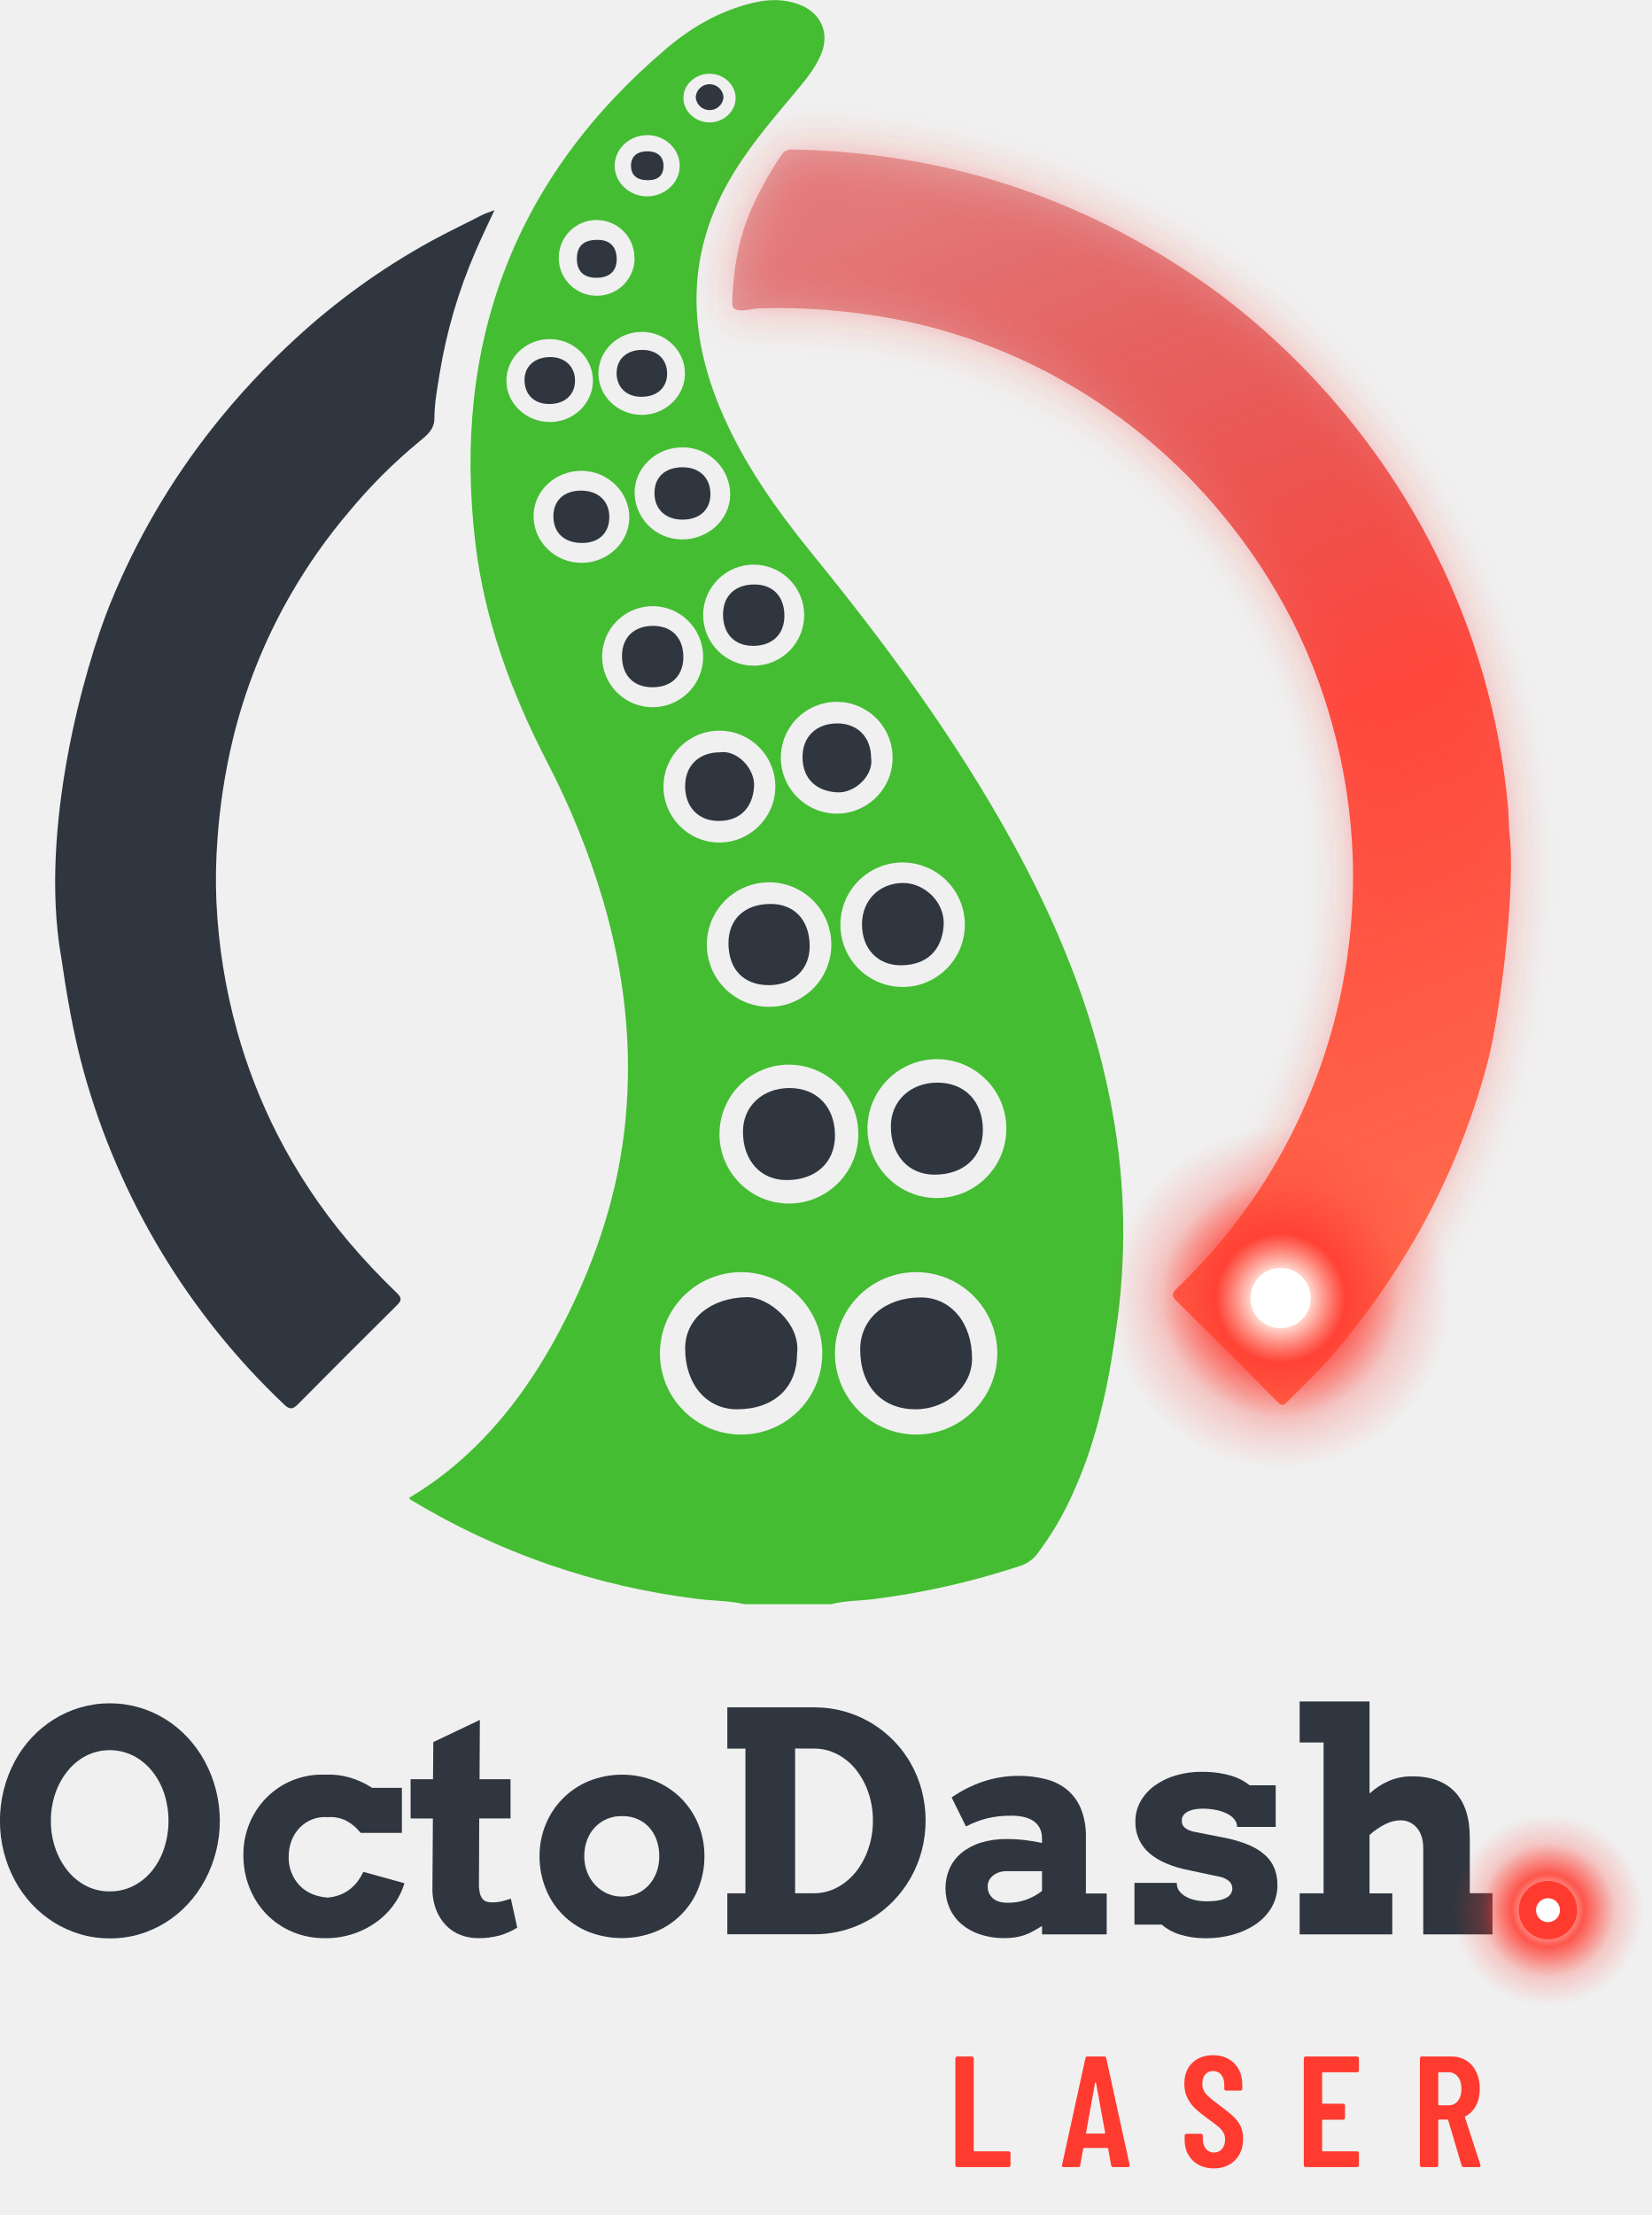
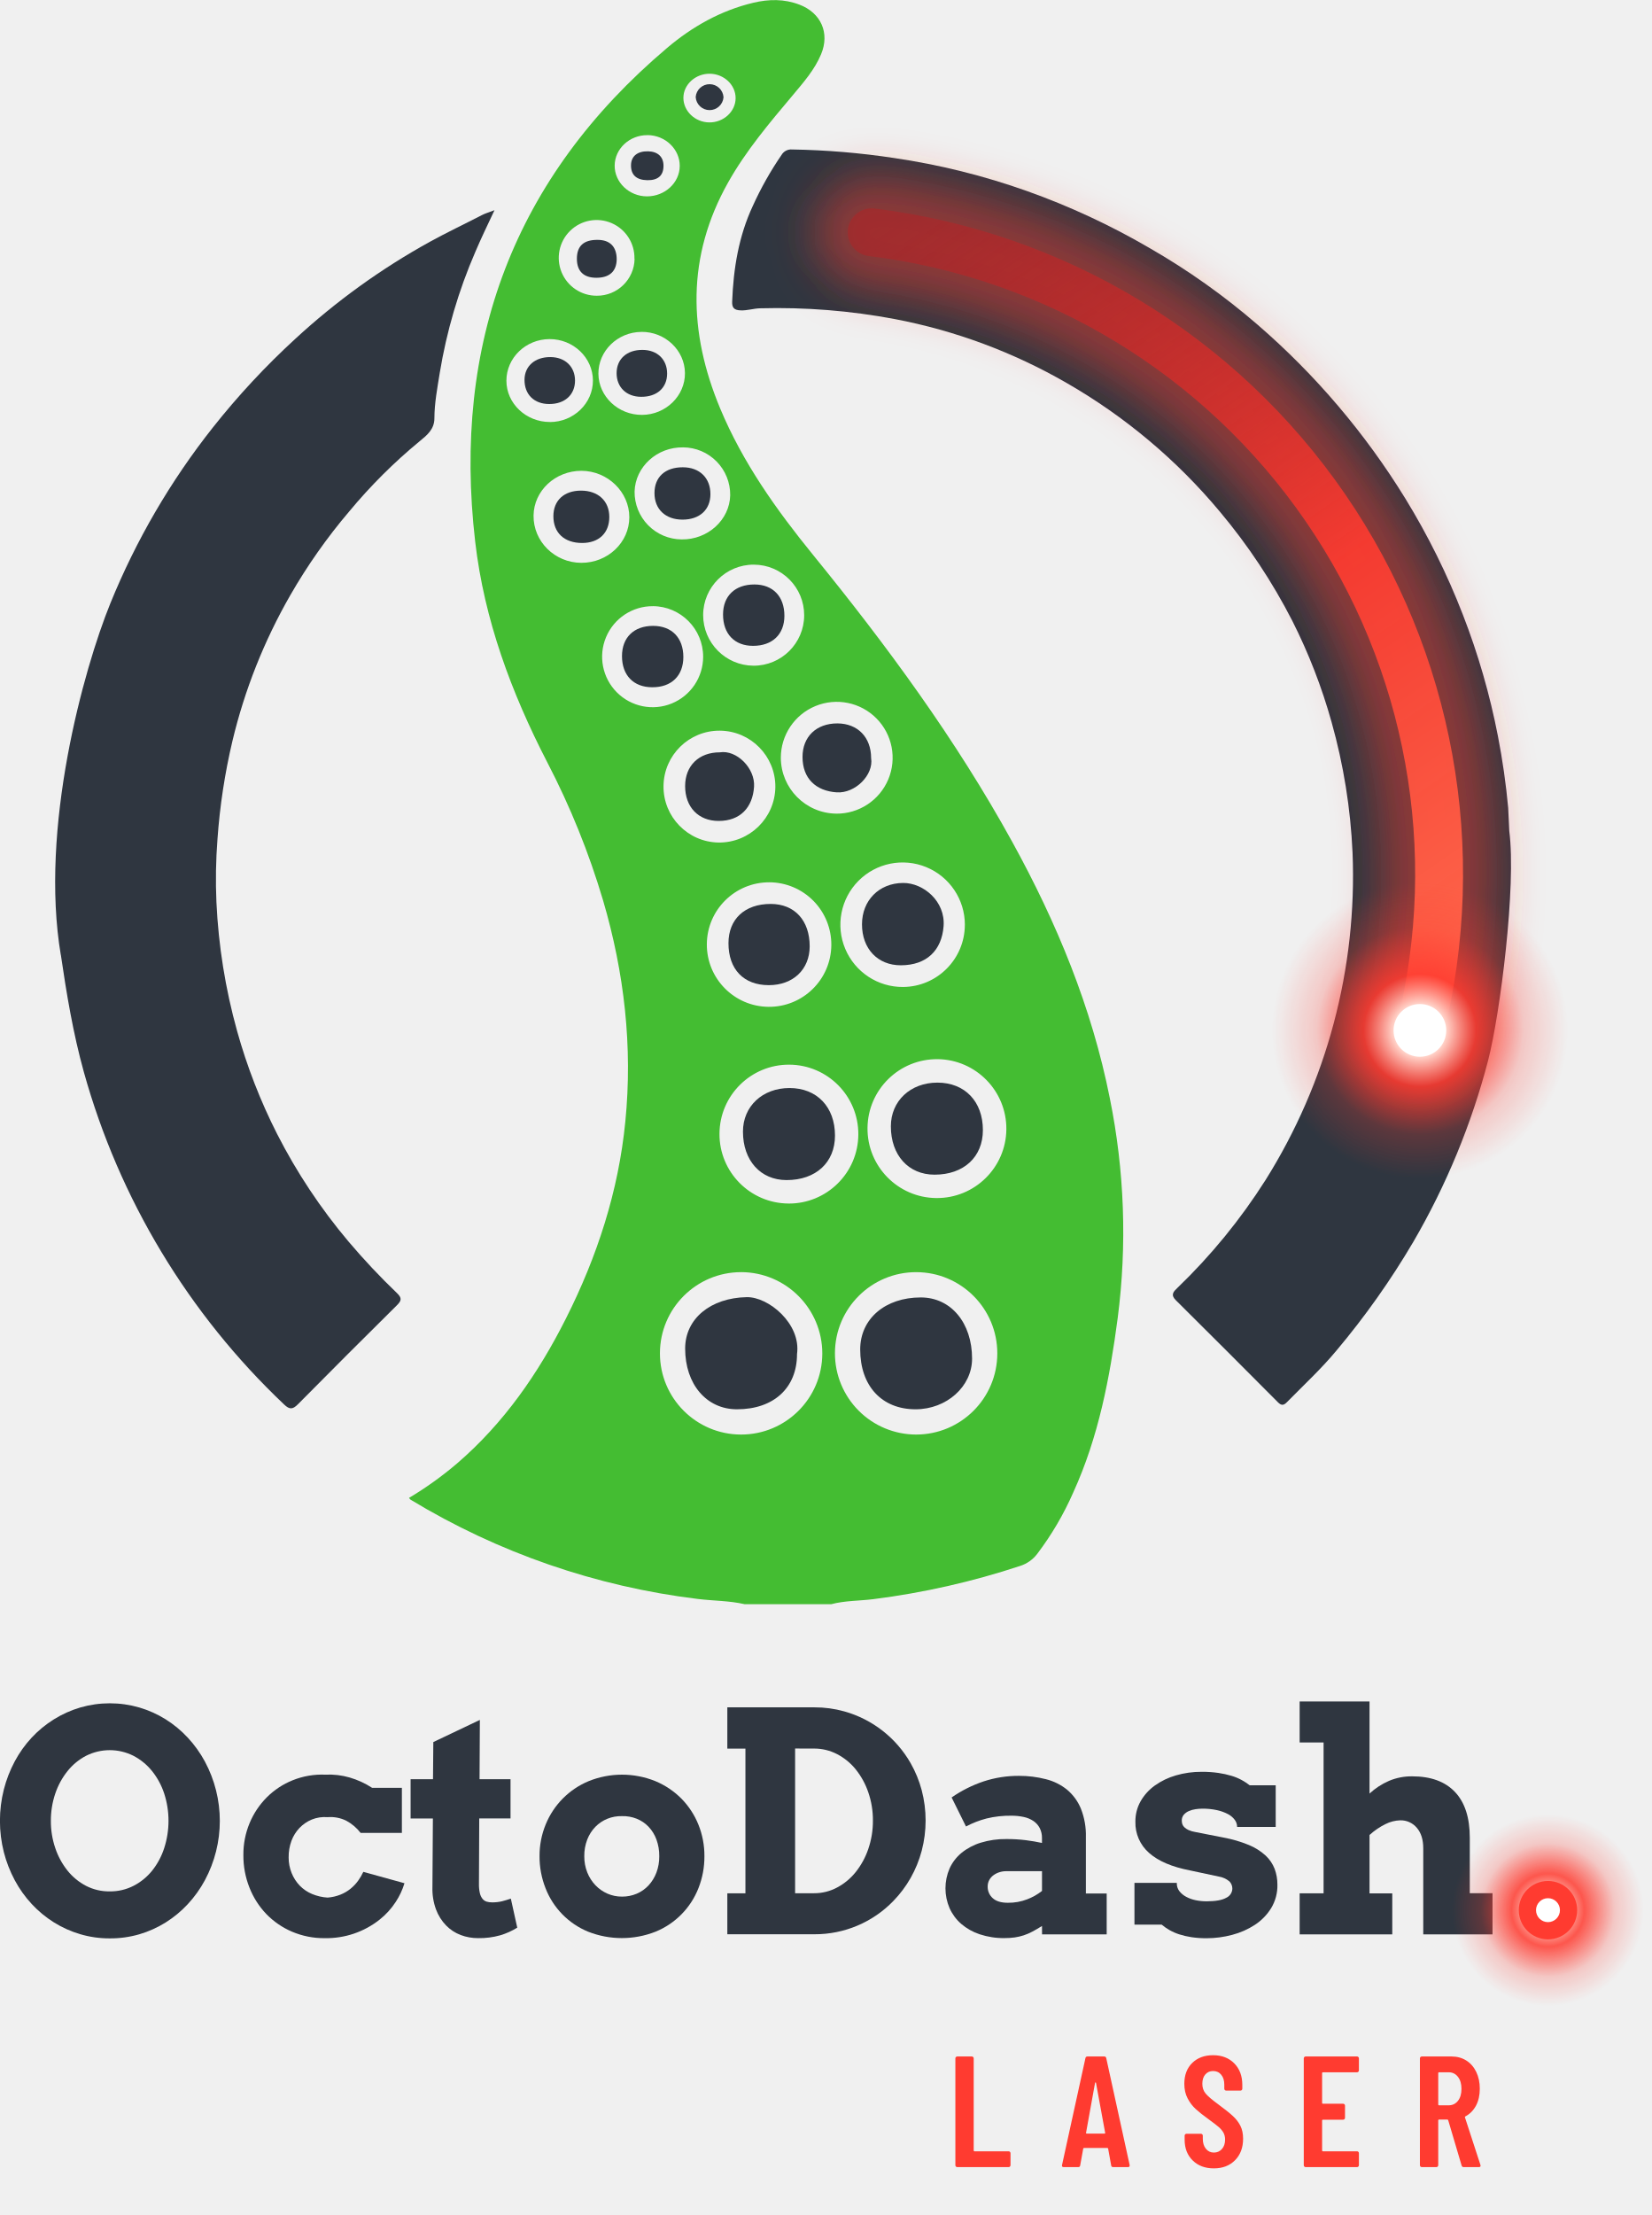
<svg xmlns="http://www.w3.org/2000/svg" viewBox="0 0 690 925">
  <defs>
-     <radialGradient id="odlBtl-glow" cx="0.5" cy="0.5" r="0.5">
+     <radialGradient id="odlAtl-glow" cx="0.5" cy="0.5" r="0.5">
      <stop offset="0" stop-color="#ffffff" />
      <stop offset="0.18" stop-color="#ffd2c8" />
      <stop offset="0.38" stop-color="#ff3b30" stop-opacity="0.85" />
      <stop offset="0.7" stop-color="#ff3b30" stop-opacity="0.22" />
      <stop offset="1" stop-color="#ff3b30" stop-opacity="0" />
    </radialGradient>
-     <linearGradient id="odlBtl-trail" gradientUnits="userSpaceOnUse" x1="350.0" y1="95.7" x2="534.9" y2="542.1">
+     <linearGradient id="odlAtl-trail" gradientUnits="userSpaceOnUse" x1="364.1" y1="97.0" x2="593.1" y2="430.3">
      <stop offset="0" stop-color="#c4161c" stop-opacity="0.35" />
      <stop offset="0.55" stop-color="#ff3b30" stop-opacity="0.9" />
      <stop offset="1" stop-color="#ff6a4d" />
    </linearGradient>
-     <filter id="odlBtl-blur" x="-20%" y="-20%" width="140%" height="140%">
+     <filter id="odlAtl-blur" x="-20%" y="-20%" width="140%" height="140%">
      <feGaussianBlur stdDeviation="9" />
    </filter>
  </defs>
  <path fill="#44bd32" d="M315.2,669.93c-6.46-1.49-13.1-1.39-19.64-2.2A301.83,301.83,0,0,1,175.6,626.26c-.18-.11-.29-.34-.62-.73a147.59,147.59,0,0,0,20.14-14.45c19.53-16.82,33.84-37.52,45.36-60.37,13.11-26,22-53.27,24.85-82.31,3.11-31.37-.41-62.12-9.27-92.31a325.54,325.54,0,0,0-23.35-57.78c-15-29.08-26.31-59.49-30.09-92.1C193,143.47,218.79,74.13,282.8,20c10.49-8.88,22.43-15.63,36-18.85,6.49-1.54,12.88-1.64,19.24.78,9,3.42,12.78,11.81,9.07,20.71-2.7,6.48-7.29,11.68-11.73,17-9.78,11.63-19.6,23.2-27.1,36.53-17.41,30.95-16.66,62.49-3.3,94.48,9.44,22.58,23.45,42.25,38.79,61.1,30.78,37.82,59.61,77,83.19,119.84,18.6,33.79,33.21,69.09,40.76,107.1A280.25,280.25,0,0,1,471,550.41c-3.3,25-8,49.7-18.58,72.89a126.61,126.61,0,0,1-15,25.56,14.45,14.45,0,0,1-7.19,5.09A325.33,325.33,0,0,1,369,667.81c-5.89.75-11.88.58-17.67,2.12Zm71.61-70.85a33.91,33.91,0,1,0-33.92-34A33.94,33.94,0,0,0,386.81,599.08Zm-73.09-67.82a33.91,33.91,0,1,0,33.89,34A34,34,0,0,0,313.72,531.25Zm19.74-28.65a29,29,0,1,0-28.8-29.14A29,29,0,0,0,333.45,502.6Zm62.38-60.29a29,29,0,1,0,28.65,29.28A29.06,29.06,0,0,0,395.83,442.31Zm-70.37-73.86a26,26,0,1,0,25.91,26.28A26,26,0,0,0,325.46,368.45Zm81.69,17.71a26,26,0,1,0-25.8,26A26,26,0,0,0,407.15,386.16Zm-53.72-46.38a23.35,23.35,0,1,0-23.15-23.36A23.42,23.42,0,0,0,353.43,339.78ZM328,328.66a23.36,23.36,0,1,0-23.71,23.19A23.46,23.46,0,0,0,328,328.66ZM318.84,278a21.1,21.1,0,1,0-21-21.14A21.15,21.15,0,0,0,318.84,278Zm-42-24.86a21.1,21.1,0,1,0,21,21.12A21.13,21.13,0,0,0,276.87,253.13Zm12.65-66.31c-10.89-.2-20,8.11-20.29,18.43a19.77,19.77,0,0,0,19.64,20c10.93.16,20.06-8.14,20.3-18.43A19.77,19.77,0,0,0,289.52,186.82ZM247,196.61c-10.92,0-19.9,8.34-20,18.71-.13,10.78,8.84,19.67,19.91,19.72S267,226.53,267,216,258,196.66,247,196.61Zm25-58c-9.93.07-18,8-17.91,17.49s8.3,17.23,18.25,17.16,18-8,17.9-17.49S282,138.52,272.06,138.59Zm-38.2,37.64c9.94,0,18.05-7.86,18-17.38s-8.2-17.3-18.14-17.26-18,7.84-18,17.38S223.91,176.26,233.86,176.23Zm35.34-68.15a15.81,15.81,0,1,0-15.75,15.4A15.68,15.68,0,0,0,269.2,108.08Zm5.42-51.66c-7.45-.06-13.62,5.67-13.68,12.69S266.95,82,274.38,82,288,76.38,288.06,69.35,282.07,56.48,274.62,56.42ZM311.4,41.05c.05-5.57-4.84-10.21-10.81-10.26s-11,4.54-11,10.07,4.86,10.21,10.82,10.26S311.35,46.61,311.4,41.05Z" transform="translate(-4.13)" />
-   <path fill="#ff3b30" fill-opacity="0.35" filter="url(#odlBtl-blur)" d="M634.56,347c3,23-3.82,76.48-8.84,95.84a301.46,301.46,0,0,1-31.26,75.8,332,332,0,0,1-32,45.26c-6.41,7.74-13.8,14.55-20.83,21.71-1.4,1.43-2.33,1.33-3.69,0Q516.67,564.21,495.3,543c-2.34-2.31-1-3.6.67-5.2a243.43,243.43,0,0,0,36.73-44.93A238.91,238.91,0,0,0,569.1,356.1a241.7,241.7,0,0,0-8.76-54.54,232.51,232.51,0,0,0-16.41-42.3,243.63,243.63,0,0,0-30.22-45.54,237.26,237.26,0,0,0-64-53.77,229.8,229.8,0,0,0-71.79-26.7,264.82,264.82,0,0,0-56.3-4.5c-2.76.06-5.39,1-8.19.86-2.63-.1-3.57-1.1-3.47-3.65.52-13.85,2.73-27.34,8.64-40a138.16,138.16,0,0,1,12-21.28,4.62,4.62,0,0,1,4.31-2.26A319.27,319.27,0,0,1,377.67,66,292.64,292.64,0,0,1,433.2,79.82a303.22,303.22,0,0,1,51,23.7,289.28,289.28,0,0,1,45.21,32.06,311.82,311.82,0,0,1,61.76,72.65,299.59,299.59,0,0,1,24,48.44,294.81,294.81,0,0,1,14.65,50.73,299.91,299.91,0,0,1,4.29,30" transform="translate(-4.13)" />
-   <path fill="url(#odlBtl-trail)" d="M634.56,347c3,23-3.82,76.48-8.84,95.84a301.46,301.46,0,0,1-31.26,75.8,332,332,0,0,1-32,45.26c-6.41,7.74-13.8,14.55-20.83,21.71-1.4,1.43-2.33,1.33-3.69,0Q516.67,564.21,495.3,543c-2.34-2.31-1-3.6.67-5.2a243.43,243.43,0,0,0,36.73-44.93A238.91,238.91,0,0,0,569.1,356.1a241.7,241.7,0,0,0-8.76-54.54,232.51,232.51,0,0,0-16.41-42.3,243.63,243.63,0,0,0-30.22-45.54,237.26,237.26,0,0,0-64-53.77,229.8,229.8,0,0,0-71.79-26.7,264.82,264.82,0,0,0-56.3-4.5c-2.76.06-5.39,1-8.19.86-2.63-.1-3.57-1.1-3.47-3.65.52-13.85,2.73-27.34,8.64-40a138.16,138.16,0,0,1,12-21.28,4.62,4.62,0,0,1,4.31-2.26A319.27,319.27,0,0,1,377.67,66,292.64,292.64,0,0,1,433.2,79.82a303.22,303.22,0,0,1,51,23.7,289.28,289.28,0,0,1,45.21,32.06,311.82,311.82,0,0,1,61.76,72.65,299.59,299.59,0,0,1,24,48.44,294.81,294.81,0,0,1,14.65,50.73,299.91,299.91,0,0,1,4.29,30" transform="translate(-4.13)" />
-   <circle cx="534.9" cy="542.1" r="71.3" fill="url(#odlBtl-glow)" />
-   <circle cx="534.9" cy="542.1" r="12.6" fill="#fff" />
+   <path fill="#2f3640" d="M634.56,347c3,23-3.82,76.48-8.84,95.84a301.46,301.46,0,0,1-31.26,75.8,332,332,0,0,1-32,45.26c-6.41,7.74-13.8,14.55-20.83,21.71-1.4,1.43-2.33,1.33-3.69,0Q516.67,564.21,495.3,543c-2.34-2.31-1-3.6.67-5.2a243.43,243.43,0,0,0,36.73-44.93A238.91,238.91,0,0,0,569.1,356.1a241.7,241.7,0,0,0-8.76-54.54,232.51,232.51,0,0,0-16.41-42.3,243.63,243.63,0,0,0-30.22-45.54,237.26,237.26,0,0,0-64-53.77,229.8,229.8,0,0,0-71.79-26.7,264.82,264.82,0,0,0-56.3-4.5c-2.76.06-5.39,1-8.19.86-2.63-.1-3.57-1.1-3.47-3.65.52-13.85,2.73-27.34,8.64-40a138.16,138.16,0,0,1,12-21.28,4.62,4.62,0,0,1,4.31-2.26A319.27,319.27,0,0,1,377.67,66,292.64,292.64,0,0,1,433.2,79.82a303.22,303.22,0,0,1,51,23.7,289.28,289.28,0,0,1,45.21,32.06,311.82,311.82,0,0,1,61.76,72.65,299.59,299.59,0,0,1,24,48.44,294.81,294.81,0,0,1,14.65,50.73,299.91,299.91,0,0,1,4.29,30" transform="translate(-4.13)" />
  <path fill="#2f3640" d="M29.56,399c-9-53,9.49-119.52,20.65-147A301.14,301.14,0,0,1,93,178.58a317.5,317.5,0,0,1,34.51-37.11A288.52,288.52,0,0,1,183.64,101c7.15-3.94,14.52-7.41,21.76-11.16,1.39-.72,2.93-1.16,5.28-2.06-3,6.38-5.63,11.83-8,17.4a214.85,214.85,0,0,0-14.87,50.59c-1,6.28-2.21,12.54-2.23,18.92,0,4.57-3.08,7.07-6.16,9.57a219.87,219.87,0,0,0-29.46,29.37,233.45,233.45,0,0,0-24.57,34.93,229,229,0,0,0-24.17,60.88,256.44,256.44,0,0,0-6.25,41,217.18,217.18,0,0,0-.44,26.29,242.77,242.77,0,0,0,8.63,53.81,233,233,0,0,0,16.71,43,235.79,235.79,0,0,0,29.82,44.92A285.32,285.32,0,0,0,170,540.06c2.13,2.05,1.8,3.17-.12,5.07q-20.76,20.54-41.3,41.3c-2.15,2.17-3.48,2.31-5.78.09A303.25,303.25,0,0,1,39.14,447.64c-4.49-16.16-7.21-32.6-9.63-49.14" transform="translate(-4.13)" />
  <path fill="#2f3640" d="M306.35,40.62a5.83,5.83,0,0,1-11.63-.1,5.83,5.83,0,0,1,11.63.1Z" transform="translate(-4.13)" />
  <path fill="#2f3640" d="M386.56,588.53c-14.11,0-23.12-9.75-23.12-25,0-12.77,10.42-21.71,25.3-21.71,12.58,0,21.44,10.58,21.43,25.59C410.16,579,399.54,588.53,386.56,588.53Z" transform="translate(-4.13)" />
  <path fill="#2f3640" d="M337.05,565.48c0,14.1-9.74,23.05-25.09,23.05-12.72,0-21.64-10.47-21.64-25.37C290.33,550.64,301,542,316,541.7,325.09,541.49,338.8,552.77,337.05,565.48Z" transform="translate(-4.13)" />
  <path fill="#2f3640" d="M333.91,454.37c11.44,0,19,7.88,19,19.85,0,11.24-8,18.6-20.22,18.59-10.88,0-18.22-8.16-18.22-20.22C314.45,462,322.63,454.37,333.91,454.37Z" transform="translate(-4.13)" />
  <path fill="#2f3640" d="M395.69,452.11c11.45,0,19,7.87,19,19.82,0,11.25-8,18.63-20.2,18.62-10.9,0-18.25-8.14-18.24-20.2C376.25,459.78,384.43,452.11,395.69,452.11Z" transform="translate(-4.13)" />
  <path fill="#2f3640" d="M325.27,411.41c-10.51,0-16.86-6.61-16.85-17.54,0-10.06,6.81-16.38,17.62-16.38,10,0,16.31,6.88,16.3,17.72C342.32,404.85,335.41,411.41,325.27,411.41Z" transform="translate(-4.13)" />
  <path fill="#2f3640" d="M364.19,386c0-9.91,7.07-17.21,17.17-17.27,8.49-.05,17.72,7.67,16.91,18.08-.77,10-7,16.3-17.89,16.3C370.74,403.11,364.18,396.19,364.19,386Z" transform="translate(-4.13)" />
  <path fill="#2f3640" d="M368,316.59c1.14,7-6.64,14.83-14.39,14.3-8.71-.59-14.27-5.82-14.26-14.79,0-8.46,5.77-14,14.56-14C362.38,302.13,368,307.87,368,316.59Z" transform="translate(-4.13)" />
  <path fill="#2f3640" d="M304.8,314.18c7-1.14,14.82,6.64,14.3,14.39-.59,8.71-5.82,14.27-14.79,14.26-8.46,0-14-5.77-14-14.57C290.33,319.75,296.07,314.17,304.8,314.18Z" transform="translate(-4.13)" />
  <path fill="#2f3640" d="M318.68,269.71c-7.73,0-12.54-5-12.53-13.1,0-7.73,5-12.54,13.1-12.53,7.73,0,12.54,5,12.53,13.1C331.77,264.91,326.74,269.72,318.68,269.71Z" transform="translate(-4.13)" />
  <path fill="#2f3640" d="M276.57,287c-7.81,0-12.63-5-12.63-13,0-7.81,5-12.63,13-12.63,7.81,0,12.63,5,12.63,13C289.56,282.22,284.59,287.05,276.57,287Z" transform="translate(-4.13)" />
  <path fill="#2f3640" d="M289.22,217c-7.12,0-11.71-4.36-11.71-11.07s4.43-10.81,11.85-10.79c7,0,11.54,4.47,11.52,11.25C300.86,212.87,296.36,217,289.22,217Z" transform="translate(-4.13)" />
  <path fill="#2f3640" d="M247.28,226.75c-7.44,0-12-4.25-12-11.17,0-6.59,4.46-10.7,11.57-10.69s11.79,4.3,11.79,11S254.29,226.75,247.28,226.75Z" transform="translate(-4.13)" />
  <path fill="#2f3640" d="M282.79,156c0,5.94-4.25,9.75-10.82,9.71-6.16,0-10.29-4-10.28-9.88s4.25-9.75,10.82-9.71C278.67,146.14,282.8,150.11,282.79,156Z" transform="translate(-4.13)" />
  <path fill="#2f3640" d="M234,149.12c6.17,0,10.33,4,10.32,9.84s-4.23,9.79-10.78,9.76c-6.32,0-10.38-4-10.32-10.21C223.3,152.85,227.62,149.09,234,149.12Z" transform="translate(-4.13)" />
  <path fill="#2f3640" d="M253.22,116c-5.34,0-8.14-2.78-8.12-8s2.78-7.87,8.63-7.83c5.23,0,8,2.89,8,8.17C261.63,113.33,258.71,116,253.22,116Z" transform="translate(-4.13)" />
  <path fill="#2f3640" d="M274.55,75.25c-4.6-.06-6.95-2.24-6.84-6.38.09-3.68,2.75-5.79,7.16-5.68,4.06.1,6.42,2.33,6.41,6.06C281.27,73.3,279,75.31,274.55,75.25Z" transform="translate(-4.13)" />
+   <path d="M364.1,97.0 A270.0,270.0 0 0 1 593.1,430.3" fill="none" stroke="#ff3b30" stroke-opacity="0.45" stroke-width="48" stroke-linecap="round" filter="url(#odlAtl-blur)" />
+   <path d="M364.1,97.0 A270.0,270.0 0 0 1 593.1,430.3" fill="none" stroke="url(#odlAtl-trail)" stroke-width="20" stroke-linecap="round" />
+   <circle cx="593.1" cy="430.3" r="62.0" fill="url(#odlAtl-glow)" />
+   <circle cx="593.1" cy="430.3" r="11.0" fill="#fff" />
  <path fill="#2f3640" d="M49.94,809.48a42.92,42.92,0,0,1-12.31-1.75,44.51,44.51,0,0,1-11-4.94,45.65,45.65,0,0,1-9.25-7.66,47.51,47.51,0,0,1-7.09-9.94,52.61,52.61,0,0,1-4.56-11.72,53.44,53.44,0,0,1,0-26.16,52.49,52.49,0,0,1,4.56-11.75,47.56,47.56,0,0,1,7.09-9.94A45.68,45.68,0,0,1,26.66,718a44.55,44.55,0,0,1,11-4.94,44.3,44.3,0,0,1,24.66,0,44.44,44.44,0,0,1,11,4.94,45.73,45.73,0,0,1,9.25,7.66,48.54,48.54,0,0,1,7.13,9.94,52.39,52.39,0,0,1,0,49.63,48.48,48.48,0,0,1-7.12,9.94,45.7,45.7,0,0,1-9.25,7.66,44.4,44.4,0,0,1-11,4.94A43.25,43.25,0,0,1,49.94,809.48Zm0-19.62a21.37,21.37,0,0,0,10-2.34,24.17,24.17,0,0,0,7.78-6.37,29.8,29.8,0,0,0,5-9.37,37,37,0,0,0,0-22.78,29.86,29.86,0,0,0-5.09-9.41,24.61,24.61,0,0,0-7.78-6.37,22,22,0,0,0-19.75,0,24.26,24.26,0,0,0-7.75,6.38A30.69,30.69,0,0,0,27.22,749a35,35,0,0,0-1.84,11.44,34.53,34.53,0,0,0,1.84,11.34,30.76,30.76,0,0,0,5.09,9.38,24.26,24.26,0,0,0,7.75,6.38A21.05,21.05,0,0,0,49.94,789.86Z" transform="translate(-4.13)" />
  <path fill="#2f3640" d="M154.75,765.42a18.78,18.78,0,0,0-6-5.09,14.91,14.91,0,0,0-7.81-1.47,14.26,14.26,0,0,0-6.59,1,15.16,15.16,0,0,0-5.12,3.5,15.8,15.8,0,0,0-3.34,5.34,19.32,19.32,0,0,0-1.19,7,17,17,0,0,0,1.25,6.5,16.33,16.33,0,0,0,3.41,5.28,15.37,15.37,0,0,0,5.13,3.47,20.23,20.23,0,0,0,6.47,1.5,18.39,18.39,0,0,0,5.34-1.22,16.38,16.38,0,0,0,4.28-2.5,17.29,17.29,0,0,0,3.22-3.44,21.45,21.45,0,0,0,2.09-3.59l17.19,4.75a29.76,29.76,0,0,1-3.66,7.81,30.81,30.81,0,0,1-6.75,7.41,35.81,35.81,0,0,1-22.91,7.72,33.94,33.94,0,0,1-13.69-2.72,32.91,32.91,0,0,1-10.75-7.41,33.94,33.94,0,0,1-7-11,36.1,36.1,0,0,1-2.53-13.56,34,34,0,0,1,2.59-13.34,33.59,33.59,0,0,1,7.16-10.75,32.27,32.27,0,0,1,10.84-7.16A32.82,32.82,0,0,1,140,741.11a31,31,0,0,1,10.19,1.19,35.39,35.39,0,0,1,9.38,4.31H172v18.81Z" transform="translate(-4.13)" />
  <path fill="#2f3640" d="M204.44,743h12.94v16.38H204.31l-.12,27.38a16,16,0,0,0,.38,3.84,6,6,0,0,0,1.09,2.34,3.57,3.57,0,0,0,1.72,1.19,7.74,7.74,0,0,0,2.31.31,16.81,16.81,0,0,0,4.19-.47q1.81-.47,3.63-1.09L220.19,805a29.28,29.28,0,0,1-7.09,3.19,32.13,32.13,0,0,1-9.28,1.19,20.4,20.4,0,0,1-7.28-1.31,16.86,16.86,0,0,1-6.09-4,19.31,19.31,0,0,1-4.19-6.66,24.67,24.67,0,0,1-1.5-9.31l.19-28.69h-9.31V743H185l.13-15.5,19.44-9.25Z" transform="translate(-4.13)" />
  <path fill="#2f3640" d="M229.5,775.17a34.27,34.27,0,0,1,2.56-13.25,33.1,33.1,0,0,1,18-18.12,37.24,37.24,0,0,1,27.78,0,33.48,33.48,0,0,1,10.91,7.31,33.06,33.06,0,0,1,7.09,10.81,34.65,34.65,0,0,1,2.53,13.25,35.67,35.67,0,0,1-2.47,13.28A32.39,32.39,0,0,1,278,806.67a38.46,38.46,0,0,1-28.25,0A32.18,32.18,0,0,1,232,788.52,35.82,35.82,0,0,1,229.5,775.17Zm18.69,0a17.92,17.92,0,0,0,1.25,6.78,16.63,16.63,0,0,0,3.41,5.34,15.49,15.49,0,0,0,5,3.5,15,15,0,0,0,6.09,1.25,15.47,15.47,0,0,0,6.16-1.22,14.45,14.45,0,0,0,4.94-3.47,16.35,16.35,0,0,0,3.28-5.34,19,19,0,0,0,1.19-6.84,19.6,19.6,0,0,0-1.19-7,15.59,15.59,0,0,0-3.28-5.31,14.13,14.13,0,0,0-4.94-3.34,15.42,15.42,0,0,0-6.16-1.09,15.25,15.25,0,0,0-6.09,1.09,14.76,14.76,0,0,0-5,3.34,15.85,15.85,0,0,0-3.41,5.31A18.69,18.69,0,0,0,248.19,775.17Z" transform="translate(-4.13)" />
  <path fill="#2f3640" d="M307.94,713h36.38a45.62,45.62,0,0,1,12.47,1.69,46.28,46.28,0,0,1,27.72,21.63,47.49,47.49,0,0,1,4.63,11.31,49.86,49.86,0,0,1,0,25.25,48.06,48.06,0,0,1-4.62,11.34,47.24,47.24,0,0,1-7.22,9.63,45.62,45.62,0,0,1-33,13.91H307.94V790.67h7.56V730.23h-7.56Zm28.31,17.19v60.44h7.94a20.19,20.19,0,0,0,9.56-2.37,25,25,0,0,0,7.81-6.47,31.93,31.93,0,0,0,5.25-9.62,35.78,35.78,0,0,0,1.94-11.91,35.32,35.32,0,0,0-1.94-11.81,31.61,31.61,0,0,0-5.25-9.56,24.41,24.41,0,0,0-7.81-6.37,20.64,20.64,0,0,0-9.56-2.31Z" transform="translate(-4.13)" />
  <path fill="#2f3640" d="M439.38,804.3q-2.19,1.38-4,2.34a22.7,22.7,0,0,1-3.62,1.56,22.38,22.38,0,0,1-3.75.88,29.7,29.7,0,0,1-4.25.28,31.64,31.64,0,0,1-10.41-1.59,22.92,22.92,0,0,1-7.75-4.37,18.94,18.94,0,0,1-4.84-6.56,20.91,20.91,0,0,1,0-16.53,18.14,18.14,0,0,1,5-6.53,23.63,23.63,0,0,1,8-4.25A34.9,34.9,0,0,1,424.5,768a64,64,0,0,1,8.09.47q3.66.47,6.78,1.16v-2a8.94,8.94,0,0,0-.94-4.22,8.08,8.08,0,0,0-2.62-2.94,11.6,11.6,0,0,0-4.06-1.69,23.81,23.81,0,0,0-5.19-.53,41.52,41.52,0,0,0-10.34,1.16,39.34,39.34,0,0,0-8.59,3.34l-6-12.12A53.07,53.07,0,0,1,415,743.92a46.64,46.64,0,0,1,14.78-2.31A44.42,44.42,0,0,1,441,743a22.77,22.77,0,0,1,8.84,4.38,20.49,20.49,0,0,1,5.78,7.91,30.07,30.07,0,0,1,2.09,11.88v23.56h8.69V807.8h-27Zm-14.25-9.69a21.69,21.69,0,0,0,8.06-1.44,23.78,23.78,0,0,0,6.19-3.5v-8.25h-15a9.24,9.24,0,0,0-2.81.44,8.36,8.36,0,0,0-2.47,1.25,6.21,6.21,0,0,0-1.75,2,5.6,5.6,0,0,0-.66,2.75,6.29,6.29,0,0,0,2.09,4.81Q420.87,794.61,425.13,794.61Z" transform="translate(-4.13)" />
  <path fill="#2f3640" d="M519.91,760a8.27,8.27,0,0,0-2.84-2.41,17.86,17.86,0,0,0-4.59-1.66,27.62,27.62,0,0,0-6.16-.62,19.59,19.59,0,0,0-2.81.22,10.76,10.76,0,0,0-2.78.78,5.93,5.93,0,0,0-2.12,1.53,3.62,3.62,0,0,0-.84,2.47,4.69,4.69,0,0,0,.22,1.44,3.26,3.26,0,0,0,.84,1.31,6.28,6.28,0,0,0,1.72,1.16,11,11,0,0,0,2.84.84l11.75,2.31a52.44,52.44,0,0,1,10.69,3.13,23.63,23.63,0,0,1,6.94,4.38,15,15,0,0,1,3.78,5.56,18.61,18.61,0,0,1,1.16,6.63,18.14,18.14,0,0,1-2.59,9.75,22.4,22.4,0,0,1-6.81,7,32.14,32.14,0,0,1-9.5,4.19,41.25,41.25,0,0,1-10.66,1.41,42,42,0,0,1-6.34-.44,32.07,32.07,0,0,1-5.12-1.19,21.47,21.47,0,0,1-4.06-1.78,23.46,23.46,0,0,1-3.28-2.28H478V786.3h17.69v.38a5.23,5.23,0,0,0,1.13,3.16,8.92,8.92,0,0,0,2.78,2.28,14.41,14.41,0,0,0,3.91,1.41,22,22,0,0,0,4.63.47q5.63,0,8.19-1.47a4.32,4.32,0,0,0,2.56-3.78,4.27,4.27,0,0,0-1.25-3.09,9.18,9.18,0,0,0-4.44-2l-12-2.56q-11.31-2.19-17.06-7.28a16.69,16.69,0,0,1-5.75-13.09,16.94,16.94,0,0,1,2.19-8.53,20.7,20.7,0,0,1,5.94-6.56,28.87,28.87,0,0,1,8.78-4.22,37.56,37.56,0,0,1,10.78-1.5,46.67,46.67,0,0,1,7,.47,38.7,38.7,0,0,1,5.5,1.22,22.06,22.06,0,0,1,4.28,1.78,25.66,25.66,0,0,1,3.28,2.16H537v17.38H520.88A4.92,4.92,0,0,0,519.91,760Z" transform="translate(-4.13)" />
  <path fill="#2f3640" d="M547,710.55h29.19V749a29,29,0,0,1,8.09-5.28,24.23,24.23,0,0,1,9.72-1.91q11.69,0,17.88,6.53t6.19,19.09v23.19h9.5V807.8H598.63V771.86q0-5.44-2.69-8.56a8.73,8.73,0,0,0-6.94-3.12,14.48,14.48,0,0,0-6.12,1.56,28.5,28.5,0,0,0-6.69,4.56v24.38h9.5V807.8H547V790.67h10v-63H547Z" transform="translate(-4.13)" />
-   <circle cx="646.6" cy="797.7" r="40" fill="url(#odlBtl-glow)" />
+   <circle cx="646.6" cy="797.7" r="40" fill="url(#odlAtl-glow)" />
  <circle cx="646.6" cy="797.7" r="12.2" fill="#ff3b30" />
  <circle cx="646.6" cy="797.7" r="5" fill="#fff" />
  <path transform="translate(395.5,905.0) scale(0.66)" fill="#ff3b30" d="M6.60 0Q6.10 0 5.75-0.35Q5.40-0.70 5.40-1.20L5.40-1.20L5.40-68.80Q5.40-69.30 5.75-69.65Q6.10-70 6.60-70L6.60-70L15.80-70Q16.30-70 16.65-69.65Q17-69.30 17-68.80L17-68.80L17-10.50Q17-10 17.50-10L17.50-10L39.10-10Q39.60-10 39.95-9.65Q40.30-9.30 40.30-8.80L40.30-8.80L40.30-1.20Q40.30-0.70 39.95-0.35Q39.60 0 39.10 0L39.10 0L6.60 0ZM105.30 0Q104.10 0 104-1.10L104-1.10L102.10-11.60Q102.10-12.10 101.50-12.10L101.50-12.10L86.90-12.10Q86.30-12.10 86.30-11.60L86.30-11.60L84.40-1.10Q84.30 0 83.10 0L83.10 0L74 0Q72.60 0 72.90-1.30L72.90-1.30L87.70-68.90Q87.90-70 89-70L89-70L99.60-70Q100.70-70 100.90-68.90L100.90-68.90L115.70-1.30L115.70-0.90Q115.70 0 114.60 0L114.60 0L105.30 0ZM88.10-21.70Q88-21.20 88.60-21.20L88.60-21.20L99.70-21.20Q100.30-21.20 100.20-21.70L100.20-21.70L94.40-53.30Q94.30-53.60 94.10-53.60Q93.90-53.60 93.80-53.30L93.80-53.30L88.10-21.70ZM169 0.80Q160.70 0.80 155.60-4.20Q150.50-9.20 150.50-17.30L150.50-17.30L150.50-19.90Q150.50-20.40 150.85-20.75Q151.20-21.10 151.70-21.10L151.70-21.10L160.80-21.10Q161.30-21.10 161.65-20.75Q162-20.40 162-19.90L162-19.90L162-17.90Q162-14 163.95-11.60Q165.90-9.20 169-9.20L169-9.20Q172.10-9.20 174.10-11.45Q176.10-13.70 176.10-17.40L176.10-17.40Q176.10-20 175-21.90Q173.90-23.80 171.90-25.50Q169.90-27.20 165.50-30.40L165.50-30.40Q160.50-34 157.45-36.80Q154.40-39.60 152.35-43.55Q150.30-47.50 150.30-52.70L150.30-52.70Q150.30-61 155.30-65.90Q160.30-70.80 168.50-70.80L168.50-70.80Q176.80-70.80 181.90-65.65Q187-60.50 187-52L187-52L187-49.60Q187-49.10 186.65-48.75Q186.30-48.40 185.80-48.40L185.80-48.40L176.80-48.40Q176.30-48.40 175.95-48.75Q175.60-49.10 175.60-49.60L175.60-49.60L175.60-52.20Q175.60-56.10 173.65-58.45Q171.70-60.80 168.50-60.80L168.50-60.80Q165.50-60.80 163.60-58.65Q161.70-56.50 161.70-52.70L161.70-52.70Q161.70-49.10 163.75-46.60Q165.80-44.10 171.80-39.70L171.80-39.70Q177.90-35.20 181-32.35Q184.10-29.50 185.80-26.10Q187.50-22.70 187.50-18L187.50-18Q187.50-9.50 182.40-4.35Q177.30 0.80 169 0.80L169 0.80ZM260.80-61.20Q260.80-60.70 260.45-60.35Q260.10-60 259.60-60L259.60-60L238-60Q237.50-60 237.50-59.50L237.50-59.50L237.50-40.60Q237.50-40.10 238-40.10L238-40.10L250.80-40.10Q251.30-40.10 251.65-39.75Q252-39.40 252-38.90L252-38.90L252-31.20Q252-30.70 251.65-30.35Q251.30-30 250.80-30L250.80-30L238-30Q237.50-30 237.50-29.50L237.50-29.50L237.50-10.50Q237.50-10 238-10L238-10L259.60-10Q260.10-10 260.45-9.65Q260.80-9.30 260.80-8.80L260.80-8.80L260.80-1.20Q260.80-0.70 260.45-0.35Q260.10 0 259.60 0L259.60 0L227.10 0Q226.60 0 226.25-0.35Q225.90-0.70 225.90-1.20L225.90-1.20L225.90-68.80Q225.90-69.30 226.25-69.65Q226.60-70 227.10-70L227.10-70L259.60-70Q260.10-70 260.45-69.65Q260.80-69.30 260.80-68.80L260.80-68.80L260.80-61.20ZM327.10 0Q326.10 0 325.80-1L325.80-1L317.30-29.70Q317.10-30.10 316.80-30.10L316.80-30.10L311.50-30.10Q311-30.10 311-29.60L311-29.60L311-1.20Q311-0.70 310.65-0.35Q310.30 0 309.80 0L309.80 0L300.60 0Q300.10 0 299.75-0.35Q299.40-0.70 299.40-1.20L299.40-1.20L299.40-68.80Q299.40-69.30 299.75-69.65Q300.10-70 300.60-70L300.60-70L319.40-70Q324.70-70 328.75-67.45Q332.80-64.90 335.05-60.25Q337.30-55.60 337.30-49.60L337.30-49.60Q337.30-43.40 334.90-38.90Q332.50-34.40 328.20-32.10L328.20-32.10Q327.80-32 327.90-31.50L327.90-31.50L337.70-1.40Q337.80-1.20 337.80-0.90L337.80-0.90Q337.80 0 336.70 0L336.70 0L327.10 0ZM311.50-60Q311-60 311-59.50L311-59.50L311-39.60Q311-39.10 311.50-39.10L311.50-39.10L317.60-39.10Q321.20-39.10 323.45-41.90Q325.70-44.70 325.70-49.50L325.70-49.50Q325.70-54.30 323.45-57.15Q321.20-60 317.60-60L317.60-60L311.50-60Z" />
</svg>
